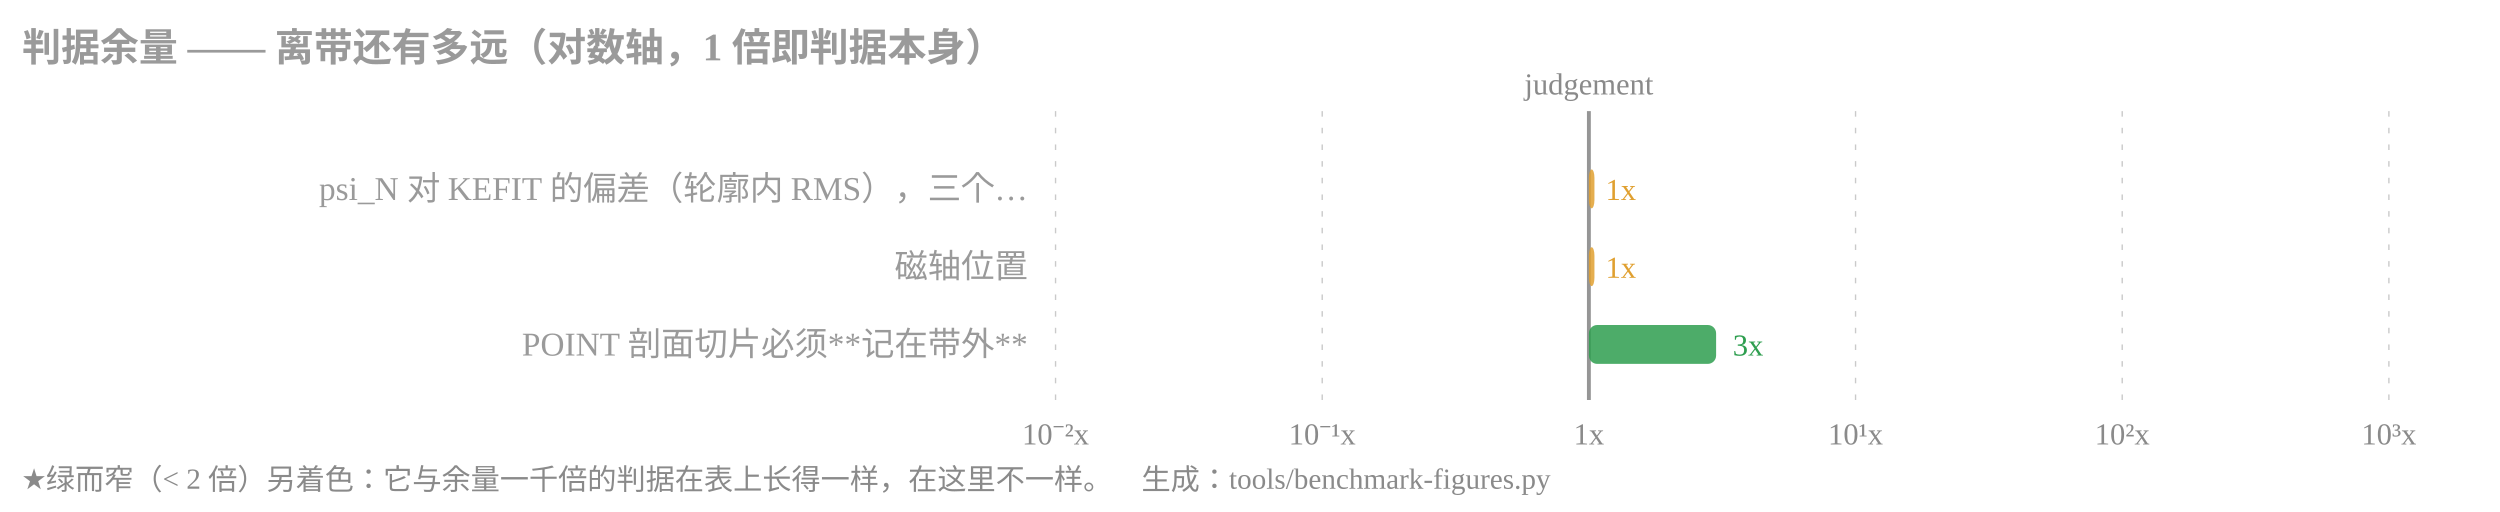
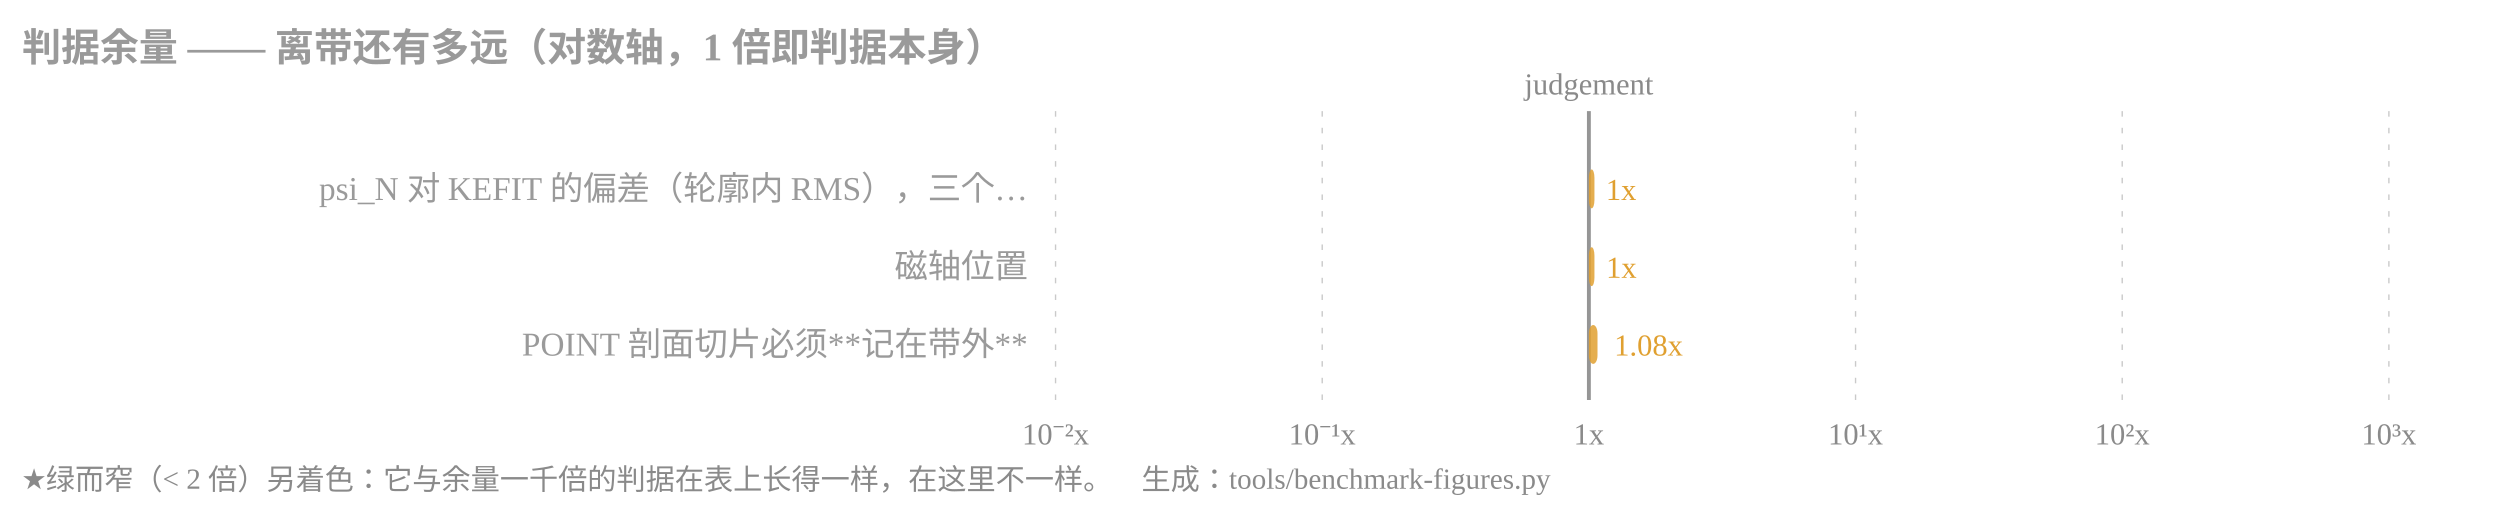
<svg xmlns="http://www.w3.org/2000/svg" viewBox="0 0 900 184" role="img" aria-label="eq-forward-kefit-east137985: 每条判据离它的带还有多远">
  <text x="8" y="22" font-size="14" font-weight="600" fill="#9a9a9a">判据余量 —— 离带还有多远（对数轴，1 倍即判据本身）</text>
  <line x1="380.0" y1="40" x2="380.0" y2="144" stroke="#8a8a8a" stroke-width="0.5" stroke-dasharray="2 4" opacity="0.45" />
  <text x="380.0" y="160" font-size="11" fill="#8a8a8a" text-anchor="middle">10⁻²x</text>
  <line x1="476.0" y1="40" x2="476.0" y2="144" stroke="#8a8a8a" stroke-width="0.5" stroke-dasharray="2 4" opacity="0.45" />
  <text x="476.0" y="160" font-size="11" fill="#8a8a8a" text-anchor="middle">10⁻¹x</text>
  <line x1="572.0" y1="40" x2="572.0" y2="144" stroke="#8a8a8a" stroke-width="1.4" opacity="0.9" />
  <text x="572.0" y="160" font-size="11" fill="#8a8a8a" text-anchor="middle">1x</text>
  <line x1="668.0" y1="40" x2="668.0" y2="144" stroke="#8a8a8a" stroke-width="0.5" stroke-dasharray="2 4" opacity="0.45" />
  <text x="668.0" y="160" font-size="11" fill="#8a8a8a" text-anchor="middle">10¹x</text>
  <line x1="764.0" y1="40" x2="764.0" y2="144" stroke="#8a8a8a" stroke-width="0.5" stroke-dasharray="2 4" opacity="0.45" />
  <text x="764.0" y="160" font-size="11" fill="#8a8a8a" text-anchor="middle">10²x</text>
  <line x1="860.0" y1="40" x2="860.0" y2="144" stroke="#8a8a8a" stroke-width="0.5" stroke-dasharray="2 4" opacity="0.45" />
  <text x="860.0" y="160" font-size="11" fill="#8a8a8a" text-anchor="middle">10³x</text>
  <text x="572.0" y="34" font-size="11" fill="#8a8a8a" text-anchor="middle">judgement</text>
  <text x="370" y="72.0" font-size="12" fill="#9a9a9a" text-anchor="end">psi_N 对 KEFIT 的偏差（轮廓内 RMS），三个…</text>
  <rect x="572.0" y="61.0" width="2.0" height="14" rx="3" fill="#e0a030" opacity="0.85" />
-   <text x="578.0" y="72.0" font-size="11" fill="#e0a030" text-anchor="start">1x</text>
+   <text x="578.1" y="72.0" font-size="11" fill="#e0a030" text-anchor="start">1x</text>
  <text x="370" y="100.0" font-size="12" fill="#9a9a9a" text-anchor="end">磁轴位置</text>
  <rect x="572.0" y="89.0" width="2.0" height="14" rx="3" fill="#e0a030" opacity="0.85" />
-   <text x="578.0" y="100.0" font-size="11" fill="#e0a030" text-anchor="start">1x</text>
+   <text x="578.2" y="100.0" font-size="11" fill="#e0a030" text-anchor="start">1x</text>
  <text x="370" y="128.0" font-size="12" fill="#9a9a9a" text-anchor="end">POINT 剖面切片必须**记在带外**</text>
-   <rect x="572.0" y="117.0" width="45.8" height="14" rx="3" fill="#2e9e4f" opacity="0.85" />
-   <text x="623.8" y="128.0" font-size="11" fill="#2e9e4f" text-anchor="start">3x</text>
+   <rect x="572.0" y="117.0" width="3.1" height="14" rx="3" fill="#e0a030" opacity="0.85" />
+   <text x="581.1" y="128.0" font-size="11" fill="#e0a030" text-anchor="start">1.08x</text>
  <text x="8" y="176" font-size="10.5" fill="#8a8a8a">★绿而窄（&lt; 2 倍）另着色：它与余量一千倍的判据在表上长得一样，在这里不一样。　生成：tools/benchmark-figures.py</text>
</svg>
